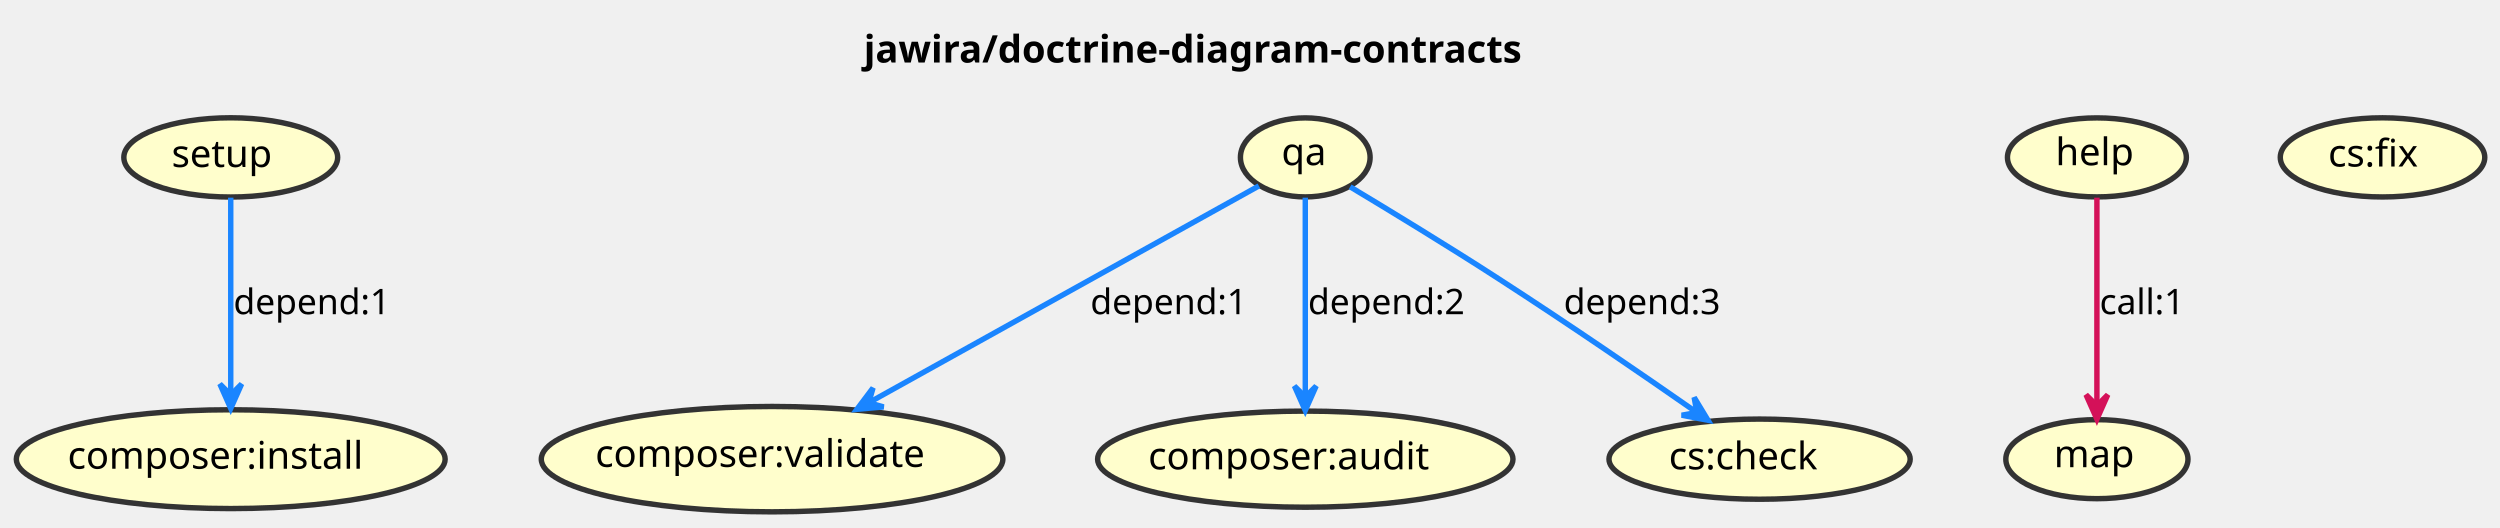
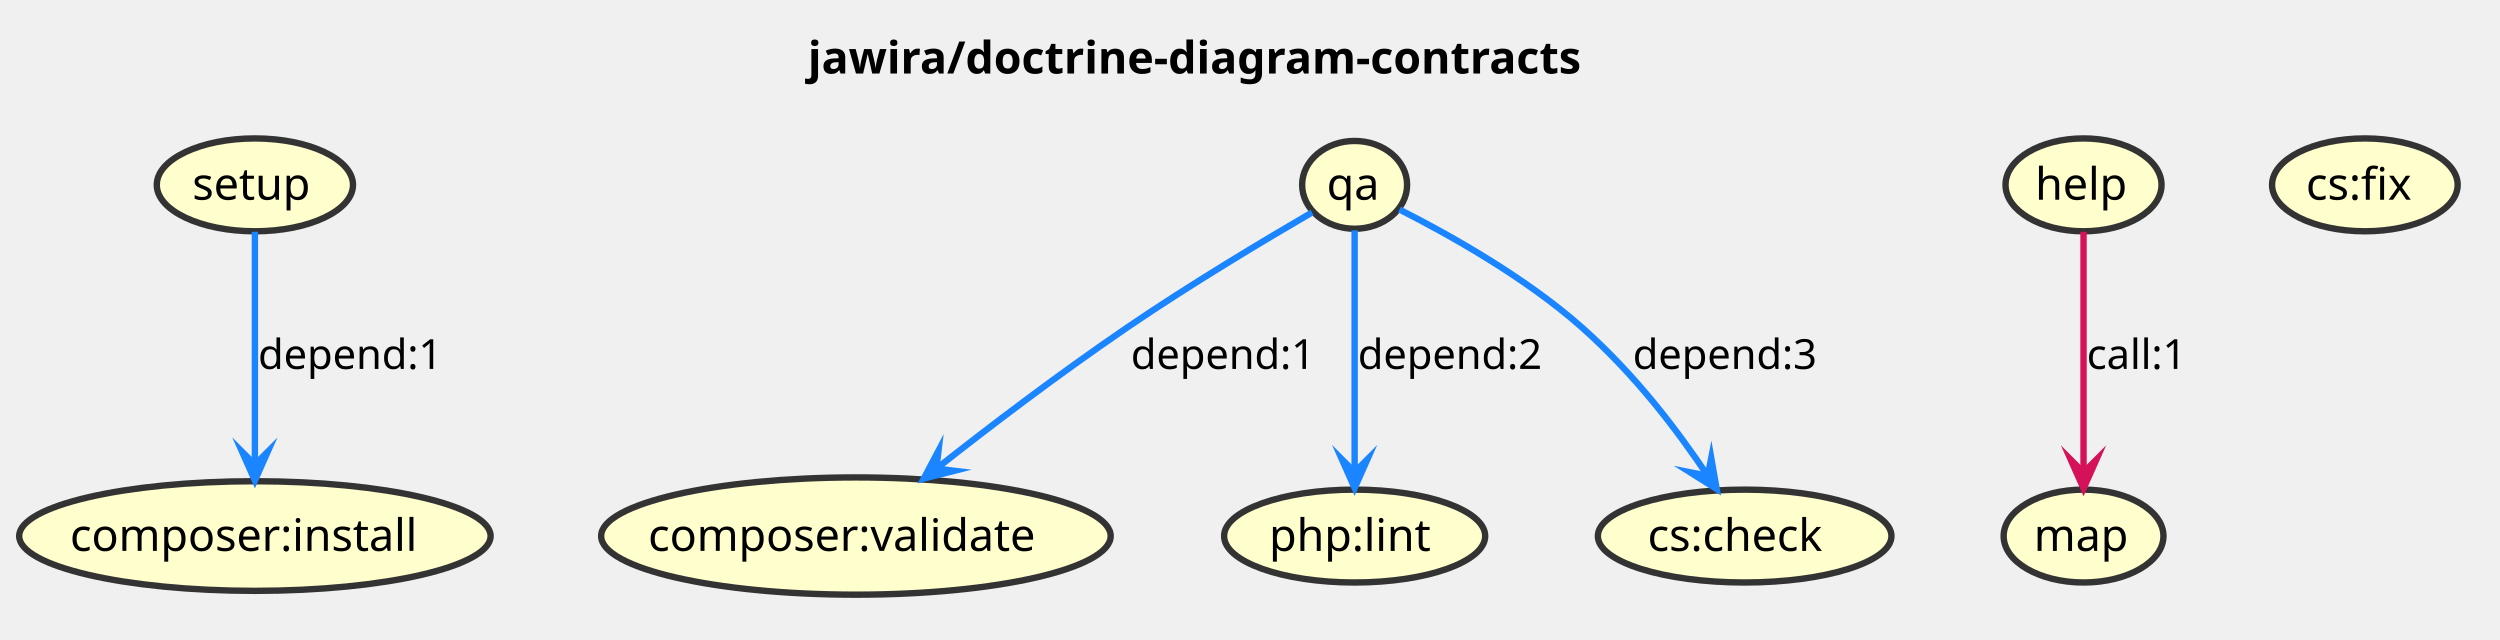
- <svg xmlns="http://www.w3.org/2000/svg" contentStyleType="text/css" data-diagram-type="DESCRIPTION" height="194px" preserveAspectRatio="none" style="width:919px;height:194px;background:#FFFFFF;" version="1.1" viewBox="0 0 919 194" width="919px" zoomAndPan="magnify">
+ <svg xmlns="http://www.w3.org/2000/svg" contentStyleType="text/css" data-diagram-type="DESCRIPTION" height="200px" preserveAspectRatio="none" style="width:782px;height:200px;background:#FFFFFF;" version="1.1" viewBox="0 0 782 200" width="782px" zoomAndPan="magnify">
  <defs />
  <g>
-     <text fill="#000000" font-family="sans-serif" font-size="14" font-weight="bold" lengthAdjust="spacing" textLength="270.341" x="317.53" y="22.995">jawira/doctrine-diagram-contracts</text>
-     <g id="elem_setup">
-       <ellipse cx="84.822" cy="57.862" fill="#FFFECC" rx="39.302" ry="14.565" style="stroke:#333333;stroke-width:2;" />
-       <text fill="#000000" font-family="sans-serif" font-size="14" lengthAdjust="spacing" textLength="39.156" x="63.083" y="61.397">setup</text>
+     <g class="title" data-source-line="1">
+       <text fill="#000000" font-family="sans-serif" font-size="14" font-weight="700" lengthAdjust="spacing" textLength="270.341" x="252.709" y="22.995">jawira/doctrine-diagram-contracts</text>
    </g>
-     <g id="elem_composer:install">
-       <ellipse cx="84.817" cy="168.79" fill="#FFFECC" rx="78.817" ry="18.163" style="stroke:#333333;stroke-width:2;" />
-       <text fill="#000000" font-family="sans-serif" font-size="14" lengthAdjust="spacing" textLength="115.637" x="24.875" y="172.302">composer:install</text>
+     <g class="entity" data-qualified-name="setup" data-source-line="16" id="ent0001">
+       <ellipse cx="79.728" cy="57.821" fill="#FFFECC" rx="30.688" ry="14.524" style="stroke:#333333;stroke-width:2;" />
+       <text fill="#000000" font-family="sans-serif" font-size="14" lengthAdjust="spacing" textLength="39.156" x="60.15" y="62.469">setup</text>
    </g>
-     <g id="elem_qa">
-       <ellipse cx="479.815" cy="57.861" fill="#FFFECC" rx="23.835" ry="14.524" style="stroke:#333333;stroke-width:2;" />
-       <text fill="#000000" font-family="sans-serif" font-size="14" lengthAdjust="spacing" textLength="17.466" x="471.083" y="60.707">qa</text>
+     <g class="entity" data-qualified-name="composer.install" data-source-line="16" id="ent0002">
+       <ellipse cx="79.731" cy="167.673" fill="#FFFECC" rx="73.731" ry="17.146" style="stroke:#333333;stroke-width:2;" />
+       <text fill="#000000" font-family="sans-serif" font-size="14" lengthAdjust="spacing" textLength="115.637" x="21.913" y="172.321">composer:install</text>
    </g>
-     <g id="elem_composer:validate">
-       <ellipse cx="283.815" cy="168.784" fill="#FFFECC" rx="84.835" ry="19.367" style="stroke:#333333;stroke-width:2;" />
-       <text fill="#000000" font-family="sans-serif" font-size="14" lengthAdjust="spacing" textLength="129.944" x="218.843" y="171.631">composer:validate</text>
+     <g class="entity" data-qualified-name="qa" data-source-line="17" id="ent0004">
+       <ellipse cx="423.727" cy="57.82" fill="#FFFECC" rx="16.417" ry="13.733" style="stroke:#333333;stroke-width:2;" />
+       <text fill="#000000" font-family="sans-serif" font-size="14" lengthAdjust="spacing" textLength="17.466" x="414.994" y="62.469">qa</text>
    </g>
-     <g id="elem_composer:audit">
-       <ellipse cx="479.825" cy="168.786" fill="#FFFECC" rx="76.345" ry="17.669" style="stroke:#333333;stroke-width:2;" />
-       <text fill="#000000" font-family="sans-serif" font-size="14" lengthAdjust="spacing" textLength="109.45" x="422.1" y="172.533">composer:audit</text>
+     <g class="entity" data-qualified-name="composer.validate" data-source-line="17" id="ent0005">
+       <ellipse cx="267.73" cy="167.675" fill="#FFFECC" rx="79.69" ry="18.338" style="stroke:#333333;stroke-width:2;" />
+       <text fill="#000000" font-family="sans-serif" font-size="14" lengthAdjust="spacing" textLength="129.944" x="202.757" y="172.323">composer:validate</text>
    </g>
-     <g id="elem_cs:check">
-       <ellipse cx="646.82" cy="168.785" fill="#FFFECC" rx="55.36" ry="14.738" style="stroke:#333333;stroke-width:2;" />
-       <text fill="#000000" font-family="sans-serif" font-size="14" lengthAdjust="spacing" textLength="60.696" x="613.472" y="172.532">cs:check</text>
+     <g class="entity" data-qualified-name="php.lint" data-source-line="18" id="ent0007">
+       <ellipse cx="423.734" cy="167.68" fill="#FFFECC" rx="40.834" ry="14.524" style="stroke:#333333;stroke-width:2;" />
+       <text fill="#000000" font-family="sans-serif" font-size="14" lengthAdjust="spacing" textLength="53.505" x="396.981" y="172.329">php:lint</text>
    </g>
-     <g id="elem_help">
-       <ellipse cx="770.824" cy="57.861" fill="#FFFECC" rx="32.885" ry="14.524" style="stroke:#333333;stroke-width:2;" />
-       <text fill="#000000" font-family="sans-serif" font-size="14" lengthAdjust="spacing" textLength="30.263" x="755.612" y="60.739">help</text>
+     <g class="entity" data-qualified-name="cs.check" data-source-line="19" id="ent0009">
+       <ellipse cx="545.729" cy="167.68" fill="#FFFECC" rx="45.919" ry="14.524" style="stroke:#333333;stroke-width:2;" />
+       <text fill="#000000" font-family="sans-serif" font-size="14" lengthAdjust="spacing" textLength="60.696" x="515.381" y="172.329">cs:check</text>
    </g>
-     <g id="elem_map">
-       <ellipse cx="770.821" cy="168.791" fill="#FFFECC" rx="33.481" ry="14.524" style="stroke:#333333;stroke-width:2;" />
-       <text fill="#000000" font-family="sans-serif" font-size="14" lengthAdjust="spacing" textLength="31.104" x="755.014" y="171.734">map</text>
+     <g class="entity" data-qualified-name="help" data-source-line="20" id="ent0011">
+       <ellipse cx="651.729" cy="57.821" fill="#FFFECC" rx="24.399" ry="14.524" style="stroke:#333333;stroke-width:2;" />
+       <text fill="#000000" font-family="sans-serif" font-size="14" lengthAdjust="spacing" textLength="30.263" x="636.598" y="62.469">help</text>
    </g>
-     <g id="elem_cs:fix">
-       <ellipse cx="875.816" cy="57.854" fill="#FFFECC" rx="37.586" ry="14.547" style="stroke:#333333;stroke-width:2;" />
-       <text fill="#000000" font-family="sans-serif" font-size="14" lengthAdjust="spacing" textLength="36.812" x="855.845" y="61.223">cs:fix</text>
+     <g class="entity" data-qualified-name="map" data-source-line="20" id="ent0012">
+       <ellipse cx="651.734" cy="167.68" fill="#FFFECC" rx="24.994" ry="14.524" style="stroke:#333333;stroke-width:2;" />
+       <text fill="#000000" font-family="sans-serif" font-size="14" lengthAdjust="spacing" textLength="31.104" x="636.182" y="172.329">map</text>
    </g>
-     <g id="link_setup_composer:install">
-       <path d="M84.82,72.657 C84.82,92.347 84.82,122.527 84.82,144.147 " fill="#FFFFFF" fill-opacity="0" id="setup-to-composer:install" style="stroke:#1A85FF;stroke-width:2;" />
-       <polygon fill="#1A85FF" points="84.82,150.147,88.82,141.147,84.82,145.147,80.82,141.147,84.82,150.147" style="stroke:#1A85FF;stroke-width:2;" />
-       <text fill="#000000" font-family="sans-serif" font-size="13" lengthAdjust="spacing" textLength="61.642" x="85.82" y="115.494">depend:1</text>
+     <g class="entity" data-qualified-name="cs.fix" data-source-line="25" id="ent0014">
+       <ellipse cx="739.73" cy="57.821" fill="#FFFECC" rx="29.03" ry="14.524" style="stroke:#333333;stroke-width:2;" />
+       <text fill="#000000" font-family="sans-serif" font-size="14" lengthAdjust="spacing" textLength="36.812" x="721.324" y="62.469">cs:fix</text>
    </g>
-     <g id="link_qa_composer:validate">
-       <path d="M462.77,68.337 C429.8,86.657 362.115,124.272 320.245,147.542 " fill="#FFFFFF" fill-opacity="0" id="qa-to-composer:validate" style="stroke:#1A85FF;stroke-width:2;" />
-       <polygon fill="#1A85FF" points="315,150.457,324.81,149.581,319.37,148.028,320.924,142.589,315,150.457" style="stroke:#1A85FF;stroke-width:2;" />
-       <text fill="#000000" font-family="sans-serif" font-size="13" lengthAdjust="spacing" textLength="61.642" x="400.82" y="115.494">depend:1</text>
+     <g class="link" data-entity-1="ent0001" data-entity-2="ent0002" data-link-type="dependency" data-source-line="16" id="lnk3">
+       <path d="M79.73,72.477 C79.73,92.317 79.73,124.057 79.73,145.317" fill="none" id="setup-to-composer:install" style="stroke:#1A85FF;stroke-width:2;" />
+       <polygon fill="#1A85FF" points="79.73,150.317,83.73,141.317,79.73,145.317,75.73,141.317,79.73,150.317" style="stroke:#1A85FF;stroke-width:2;stroke-linejoin:miter;stroke-miterlimit:10;" />
+       <text fill="#000000" font-family="sans-serif" font-size="13" lengthAdjust="spacing" textLength="61.642" x="80.73" y="115.404">depend:1</text>
    </g>
-     <g id="link_qa_composer:audit">
-       <path d="M479.82,72.657 C479.82,92.577 479.82,123.367 479.82,144.897 " fill="#FFFFFF" fill-opacity="0" id="qa-to-composer:audit" style="stroke:#1A85FF;stroke-width:2;" />
-       <polygon fill="#1A85FF" points="479.82,150.897,483.82,141.897,479.82,145.897,475.82,141.897,479.82,150.897" style="stroke:#1A85FF;stroke-width:2;" />
-       <text fill="#000000" font-family="sans-serif" font-size="13" lengthAdjust="spacing" textLength="61.642" x="480.82" y="115.494">depend:2</text>
+     <g class="link" data-entity-1="ent0004" data-entity-2="ent0005" data-link-type="dependency" data-source-line="17" id="lnk6">
+       <path d="M410.4,66.457 C395.95,74.867 372.32,88.977 352.73,102.337 C330.41,117.577 309.829,133.265 292.889,146.595" fill="none" id="qa-to-composer:validate" style="stroke:#1A85FF;stroke-width:2;" />
+       <polygon fill="#1A85FF" points="288.96,149.687,298.506,147.265,292.889,146.595,293.559,140.978,288.96,149.687" style="stroke:#1A85FF;stroke-width:2;stroke-linejoin:miter;stroke-miterlimit:10;" />
+       <text fill="#000000" font-family="sans-serif" font-size="13" lengthAdjust="spacing" textLength="61.642" x="353.73" y="115.404">depend:1</text>
    </g>
-     <g id="link_qa_cs:check">
-       <path d="M496.31,68.677 C510.79,77.367 532.36,90.487 550.82,102.427 C577.91,119.947 603.706,137.668 622.946,151.068 " fill="#FFFFFF" fill-opacity="0" id="qa-to-cs:check" style="stroke:#1A85FF;stroke-width:2;" />
-       <polygon fill="#1A85FF" points="627.87,154.497,622.771,146.071,623.767,151.639,618.199,152.636,627.87,154.497" style="stroke:#1A85FF;stroke-width:2;" />
-       <text fill="#000000" font-family="sans-serif" font-size="13" lengthAdjust="spacing" textLength="61.642" x="574.82" y="115.494">depend:3</text>
+     <g class="link" data-entity-1="ent0004" data-entity-2="ent0007" data-link-type="dependency" data-source-line="18" id="lnk8">
+       <path d="M423.73,72.047 C423.73,92.517 423.73,126.717 423.73,147.657" fill="none" id="qa-to-php:lint" style="stroke:#1A85FF;stroke-width:2;" />
+       <polygon fill="#1A85FF" points="423.73,152.657,427.73,143.657,423.73,147.657,419.73,143.657,423.73,152.657" style="stroke:#1A85FF;stroke-width:2;stroke-linejoin:miter;stroke-miterlimit:10;" />
+       <text fill="#000000" font-family="sans-serif" font-size="13" lengthAdjust="spacing" textLength="61.642" x="424.73" y="115.404">depend:2</text>
    </g>
-     <g id="link_help_map">
-       <path d="M770.82,72.657 C770.82,93.607 770.82,127.217 770.82,148.107 " fill="#FFFFFF" fill-opacity="0" id="help-to-map" style="stroke:#D41159;stroke-width:2;" />
-       <polygon fill="#D41159" points="770.82,154.107,774.82,145.107,770.82,149.107,766.82,145.107,770.82,154.107" style="stroke:#D41159;stroke-width:2;" />
-       <text fill="#000000" font-family="sans-serif" font-size="13" lengthAdjust="spacing" textLength="34.988" x="771.82" y="115.494">call:1</text>
+     <g class="link" data-entity-1="ent0004" data-entity-2="ent0009" data-link-type="dependency" data-source-line="19" id="lnk10">
+       <path d="M437.77,65.547 C452.84,73.177 476.99,86.617 494.73,102.337 C511.9,117.567 524.863,134.936 534.183,148.816" fill="none" id="qa-to-cs:check" style="stroke:#1A85FF;stroke-width:2;" />
+       <polygon fill="#1A85FF" points="536.97,152.967,535.274,143.265,534.183,148.816,528.632,147.725,536.97,152.967" style="stroke:#1A85FF;stroke-width:2;stroke-linejoin:miter;stroke-miterlimit:10;" />
+       <text fill="#000000" font-family="sans-serif" font-size="13" lengthAdjust="spacing" textLength="61.642" x="510.73" y="115.404">depend:3</text>
+     </g>
+     <g class="link" data-entity-1="ent0011" data-entity-2="ent0012" data-link-type="dependency" data-source-line="20" id="lnk13">
+       <path d="M651.73,72.477 C651.73,93.117 651.73,127.017 651.73,147.787" fill="none" id="help-to-map" style="stroke:#D41159;stroke-width:2;" />
+       <polygon fill="#D41159" points="651.73,152.787,655.73,143.787,651.73,147.787,647.73,143.787,651.73,152.787" style="stroke:#D41159;stroke-width:2;stroke-linejoin:miter;stroke-miterlimit:10;" />
+       <text fill="#000000" font-family="sans-serif" font-size="13" lengthAdjust="spacing" textLength="34.988" x="652.73" y="115.404">call:1</text>
    </g>
  </g>
</svg>
